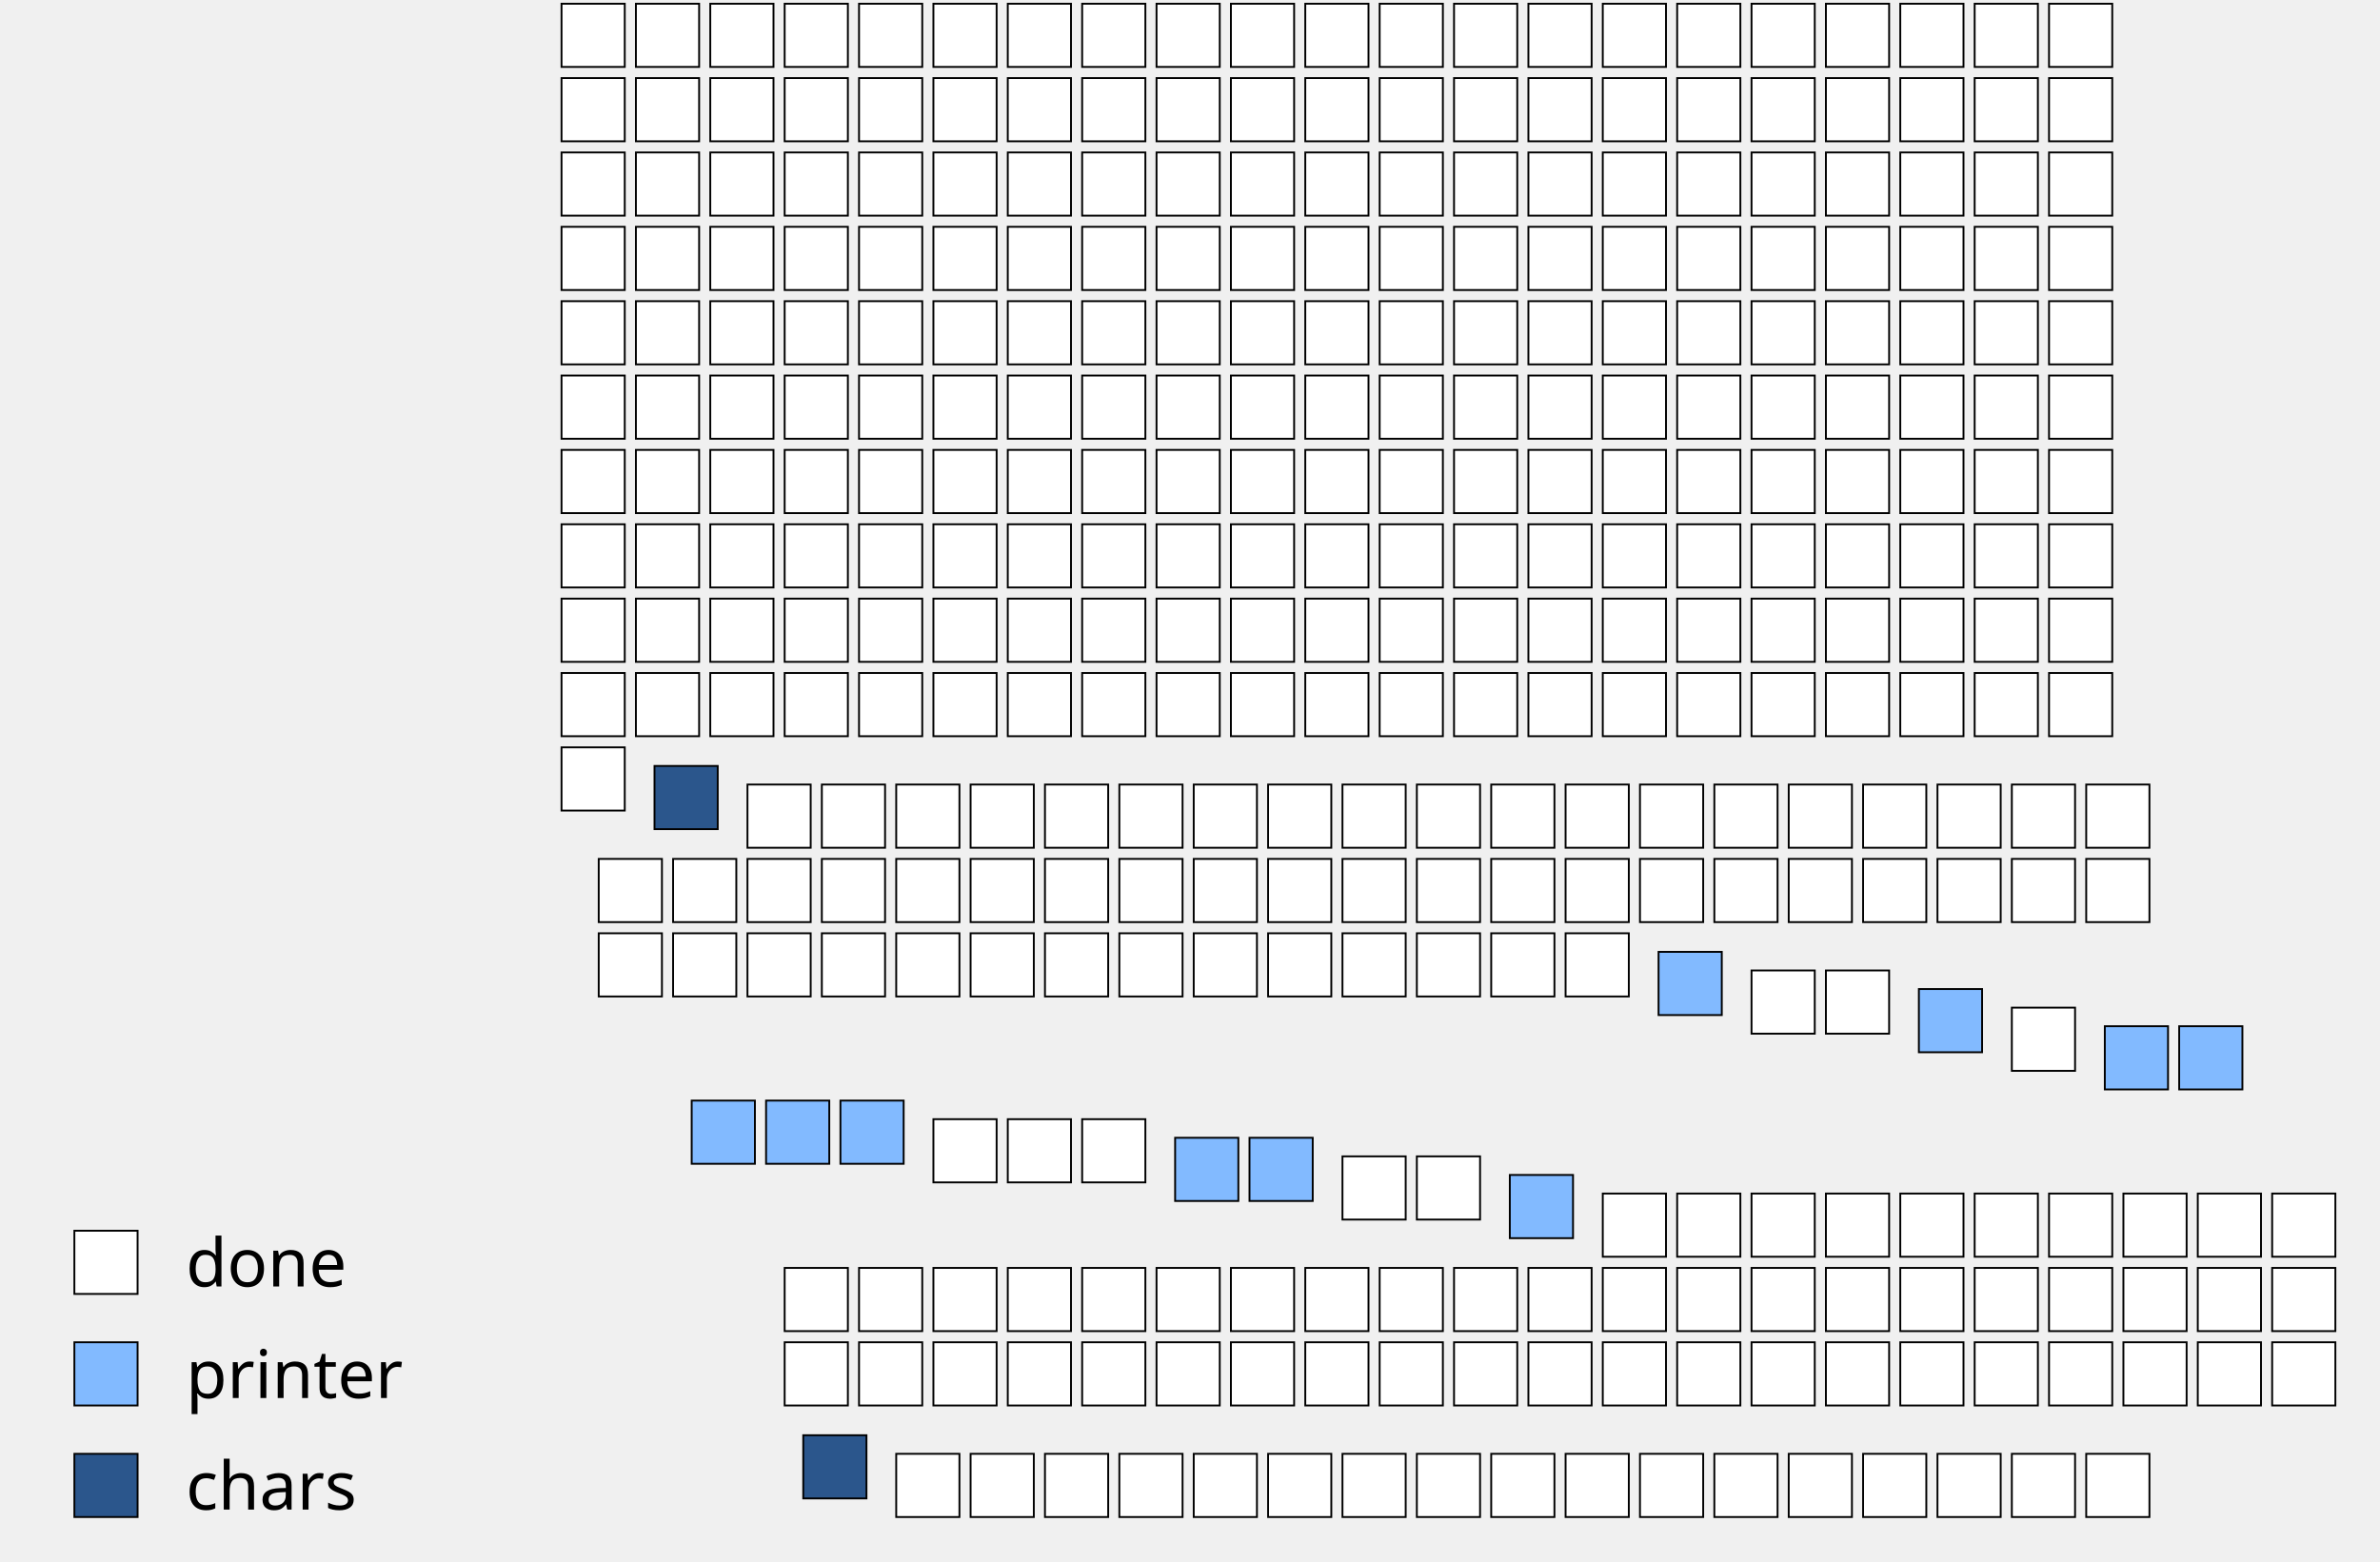
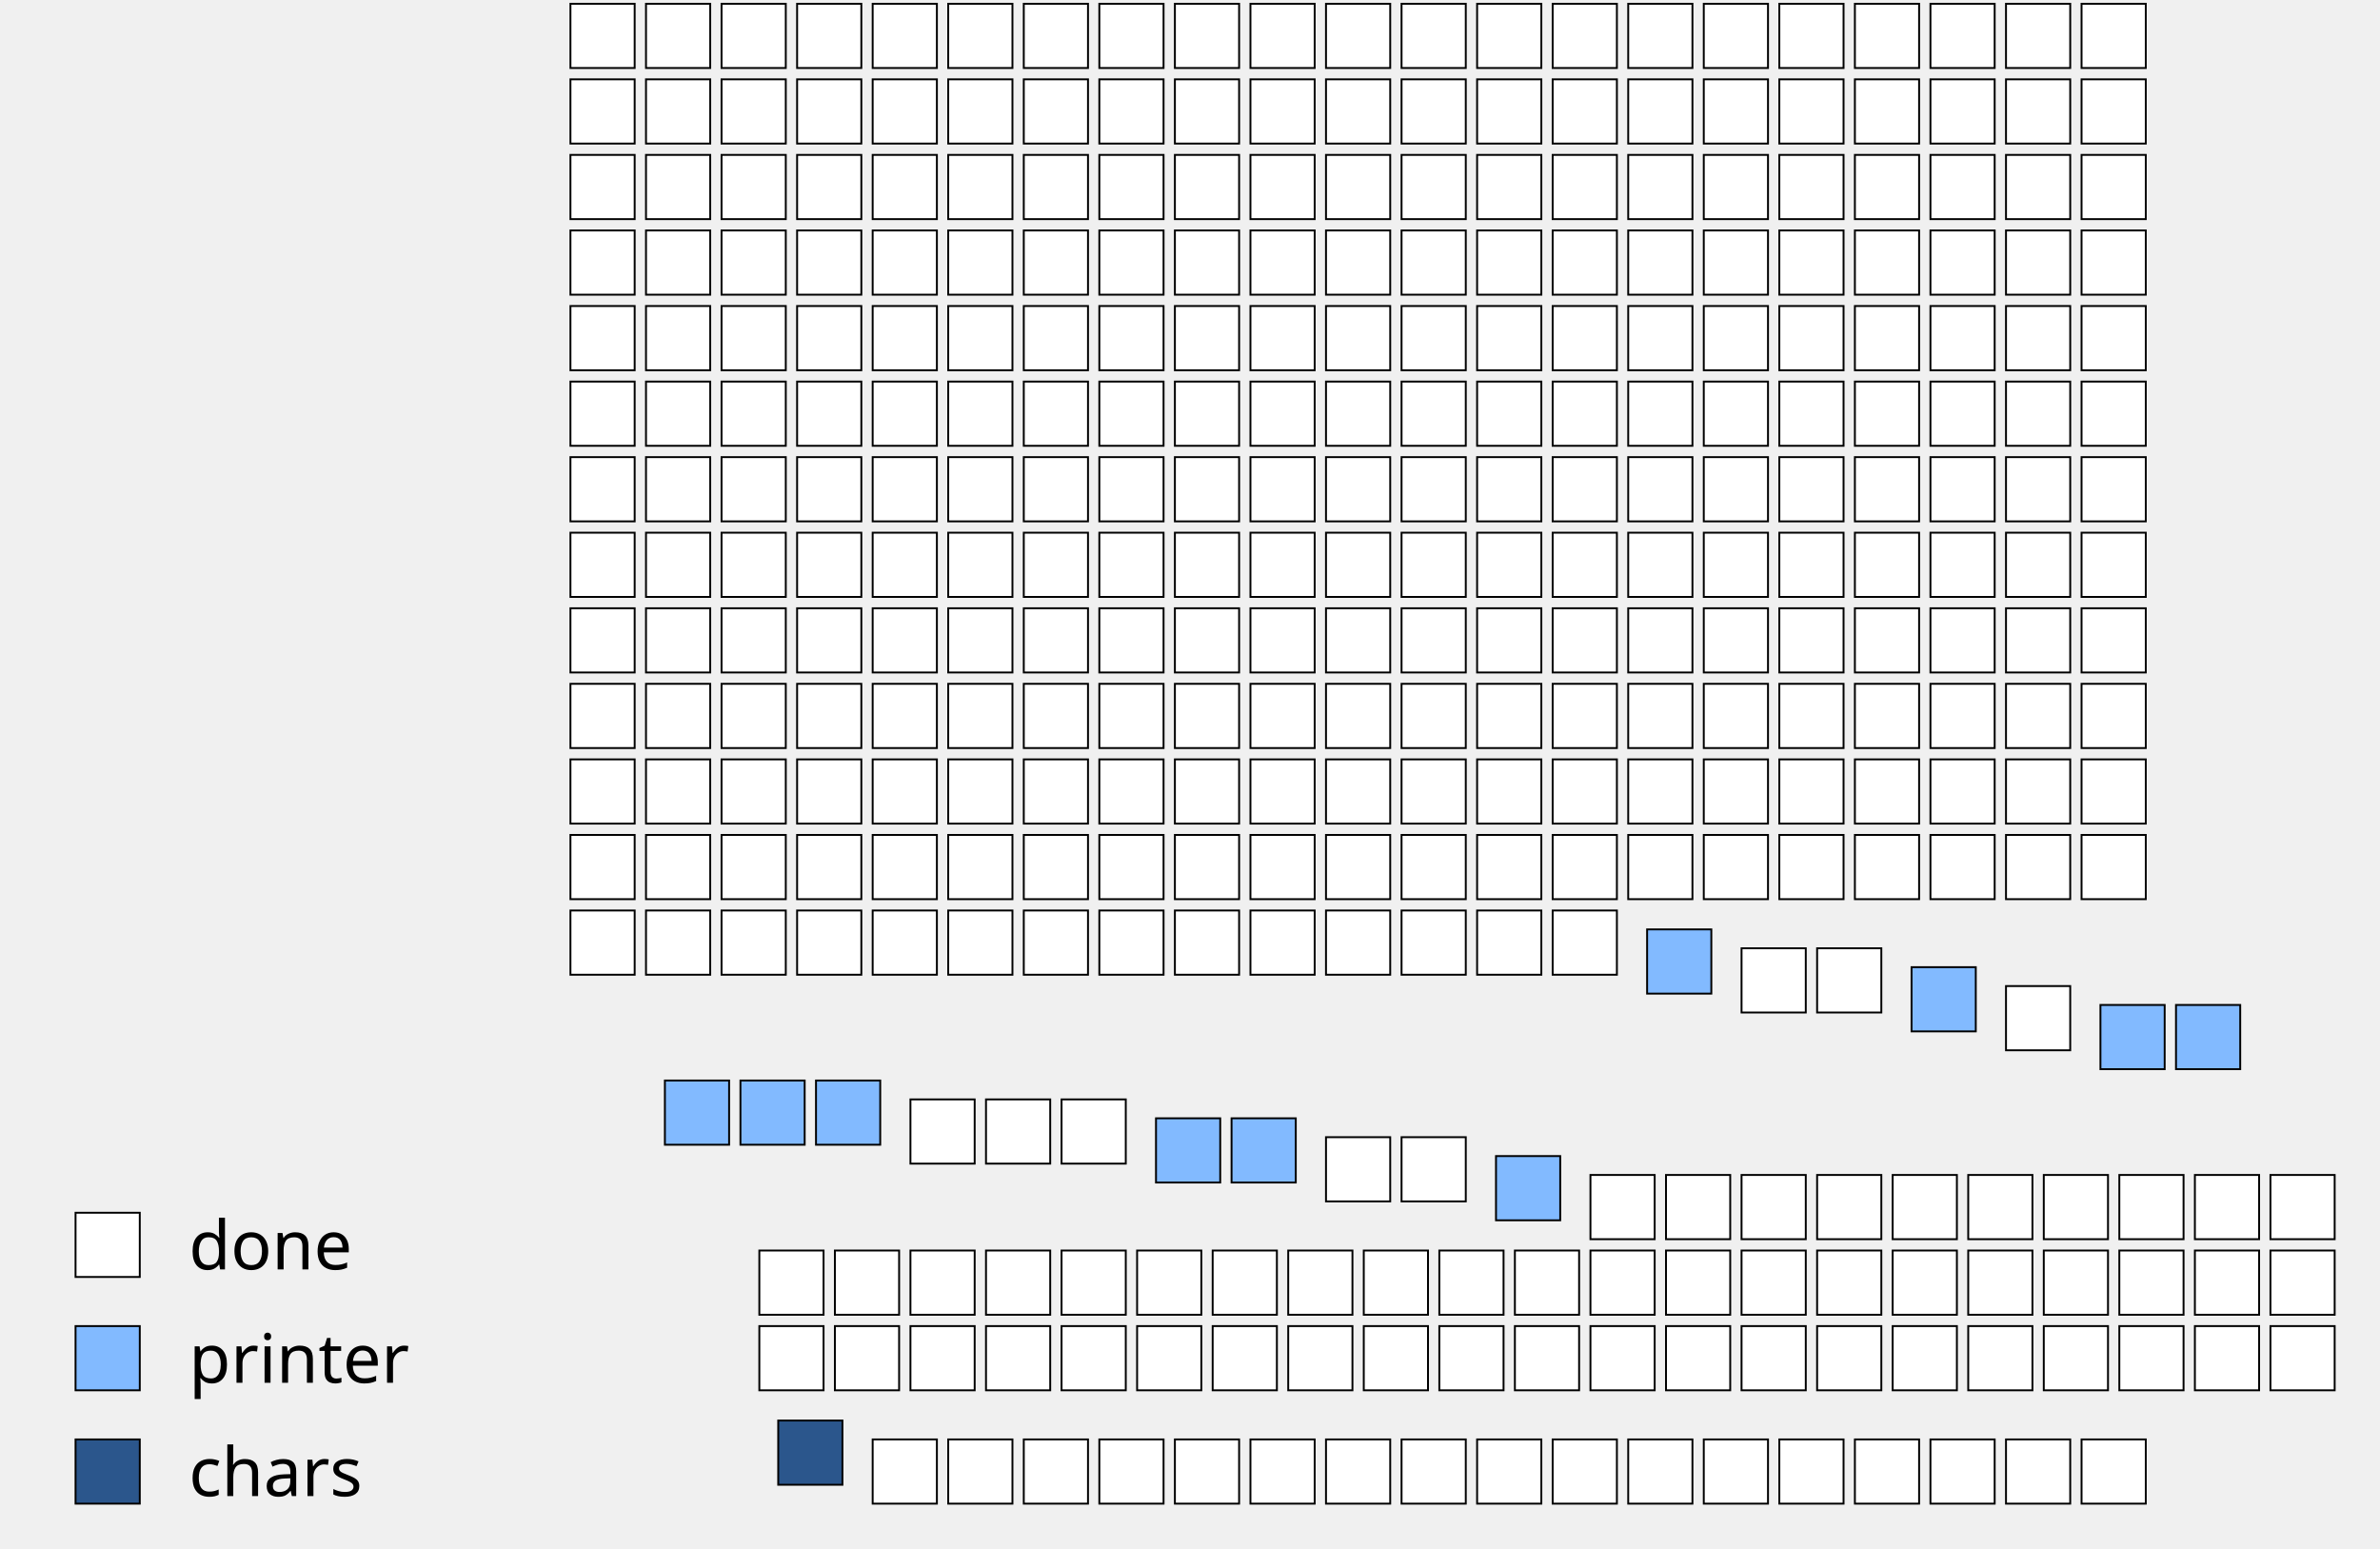
- <svg xmlns="http://www.w3.org/2000/svg" width="640" height="420" viewbox="0 0 640 420">
+ <svg xmlns="http://www.w3.org/2000/svg" width="630" height="410" viewbox="0 0 630 410">
  <style>
        text {
          font-size: 18px;
          font-family: Calibri, sans serif;
        }

        .box {
          fill: none;
          stroke: black;
          stroke-width: 0.5;
        }

        .done               { fill: white; }
        .feature-printer    { fill: #82baff; }
        .feature-chars      { fill: #2b568c; }
      </style>
  <rect x="151" y="1" width="17" height="17" class="done box" title="&lt;anon&gt;" />
  <rect x="171" y="1" width="17" height="17" class="done box" title="&lt;anon&gt;" />
  <rect x="191" y="1" width="17" height="17" class="done box" title="&lt;anon&gt;" />
  <rect x="211" y="1" width="17" height="17" class="done box" title="&lt;anon&gt;" />
  <rect x="231" y="1" width="17" height="17" class="done box" title="&lt;anon&gt;" />
  <rect x="251" y="1" width="17" height="17" class="done box" title="&lt;anon&gt;" />
  <rect x="271" y="1" width="17" height="17" class="done box" title="&lt;anon&gt;" />
  <rect x="291" y="1" width="17" height="17" class="done box" title="&lt;anon&gt;" />
  <rect x="311" y="1" width="17" height="17" class="done box" title="&lt;anon&gt;" />
  <rect x="331" y="1" width="17" height="17" class="done box" title="&lt;anon&gt;" />
  <rect x="351" y="1" width="17" height="17" class="done box" title="&lt;anon&gt;" />
  <rect x="371" y="1" width="17" height="17" class="done box" title="&lt;anon&gt;" />
  <rect x="391" y="1" width="17" height="17" class="done box" title="&lt;anon&gt;" />
  <rect x="411" y="1" width="17" height="17" class="done box" title="&lt;anon&gt;" />
  <rect x="431" y="1" width="17" height="17" class="done box" title="&lt;anon&gt;" />
  <rect x="451" y="1" width="17" height="17" class="done box" title="&lt;anon&gt;" />
  <rect x="471" y="1" width="17" height="17" class="done box" title="&lt;anon&gt;" />
  <rect x="491" y="1" width="17" height="17" class="done box" title="&lt;anon&gt;" />
  <rect x="511" y="1" width="17" height="17" class="done box" title="&lt;anon&gt;" />
  <rect x="531" y="1" width="17" height="17" class="done box" title="&lt;anon&gt;" />
  <rect x="551" y="1" width="17" height="17" class="done box" title="&lt;anon&gt;" />
  <rect x="151" y="21" width="17" height="17" class="done box" title="&lt;anon&gt;" />
  <rect x="171" y="21" width="17" height="17" class="done box" title="&lt;anon&gt;" />
  <rect x="191" y="21" width="17" height="17" class="done box" title="&lt;anon&gt;" />
  <rect x="211" y="21" width="17" height="17" class="done box" title="&lt;anon&gt;" />
  <rect x="231" y="21" width="17" height="17" class="done box" title="&lt;anon&gt;" />
  <rect x="251" y="21" width="17" height="17" class="done box" title="&lt;anon&gt;" />
  <rect x="271" y="21" width="17" height="17" class="done box" title="&lt;anon&gt;" />
  <rect x="291" y="21" width="17" height="17" class="done box" title="&lt;anon&gt;" />
  <rect x="311" y="21" width="17" height="17" class="done box" title="&lt;anon&gt;" />
  <rect x="331" y="21" width="17" height="17" class="done box" title="&lt;anon&gt;" />
  <rect x="351" y="21" width="17" height="17" class="done box" title="&lt;anon&gt;" />
  <rect x="371" y="21" width="17" height="17" class="done box" title="&lt;anon&gt;" />
  <rect x="391" y="21" width="17" height="17" class="done box" title="&lt;anon&gt;" />
  <rect x="411" y="21" width="17" height="17" class="done box" title="&lt;anon&gt;" />
  <rect x="431" y="21" width="17" height="17" class="done box" title="&lt;anon&gt;" />
  <rect x="451" y="21" width="17" height="17" class="done box" title="&lt;anon&gt;" />
  <rect x="471" y="21" width="17" height="17" class="done box" title="&lt;anon&gt;" />
  <rect x="491" y="21" width="17" height="17" class="done box" title="&lt;anon&gt;" />
  <rect x="511" y="21" width="17" height="17" class="done box" title="&lt;anon&gt;" />
  <rect x="531" y="21" width="17" height="17" class="done box" title="&lt;anon&gt;" />
  <rect x="551" y="21" width="17" height="17" class="done box" title="&lt;anon&gt;" />
  <rect x="151" y="41" width="17" height="17" class="done box" title="&lt;anon&gt;" />
  <rect x="171" y="41" width="17" height="17" class="done box" title="&lt;anon&gt;" />
  <rect x="191" y="41" width="17" height="17" class="done box" title="&lt;anon&gt;" />
  <rect x="211" y="41" width="17" height="17" class="done box" title="&lt;anon&gt;" />
  <rect x="231" y="41" width="17" height="17" class="done box" title="&lt;anon&gt;" />
  <rect x="251" y="41" width="17" height="17" class="done box" title="&lt;anon&gt;" />
  <rect x="271" y="41" width="17" height="17" class="done box" title="&lt;anon&gt;" />
  <rect x="291" y="41" width="17" height="17" class="done box" title="&lt;anon&gt;" />
  <rect x="311" y="41" width="17" height="17" class="done box" title="&lt;anon&gt;" />
  <rect x="331" y="41" width="17" height="17" class="done box" title="&lt;anon&gt;" />
  <rect x="351" y="41" width="17" height="17" class="done box" title="&lt;anon&gt;" />
  <rect x="371" y="41" width="17" height="17" class="done box" title="&lt;anon&gt;" />
  <rect x="391" y="41" width="17" height="17" class="done box" title="&lt;anon&gt;" />
  <rect x="411" y="41" width="17" height="17" class="done box" title="&lt;anon&gt;" />
  <rect x="431" y="41" width="17" height="17" class="done box" title="&lt;anon&gt;" />
  <rect x="451" y="41" width="17" height="17" class="done box" title="&lt;anon&gt;" />
  <rect x="471" y="41" width="17" height="17" class="done box" title="&lt;anon&gt;" />
  <rect x="491" y="41" width="17" height="17" class="done box" title="&lt;anon&gt;" />
  <rect x="511" y="41" width="17" height="17" class="done box" title="&lt;anon&gt;" />
  <rect x="531" y="41" width="17" height="17" class="done box" title="&lt;anon&gt;" />
  <rect x="551" y="41" width="17" height="17" class="done box" title="&lt;anon&gt;" />
  <rect x="151" y="61" width="17" height="17" class="done box" title="&lt;anon&gt;" />
  <rect x="171" y="61" width="17" height="17" class="done box" title="&lt;anon&gt;" />
  <rect x="191" y="61" width="17" height="17" class="done box" title="&lt;anon&gt;" />
  <rect x="211" y="61" width="17" height="17" class="done box" title="&lt;anon&gt;" />
  <rect x="231" y="61" width="17" height="17" class="done box" title="&lt;anon&gt;" />
  <rect x="251" y="61" width="17" height="17" class="done box" title="&lt;anon&gt;" />
  <rect x="271" y="61" width="17" height="17" class="done box" title="&lt;anon&gt;" />
  <rect x="291" y="61" width="17" height="17" class="done box" title="&lt;anon&gt;" />
  <rect x="311" y="61" width="17" height="17" class="done box" title="&lt;anon&gt;" />
  <rect x="331" y="61" width="17" height="17" class="done box" title="&lt;anon&gt;" />
  <rect x="351" y="61" width="17" height="17" class="done box" title="&lt;anon&gt;" />
  <rect x="371" y="61" width="17" height="17" class="done box" title="&lt;anon&gt;" />
  <rect x="391" y="61" width="17" height="17" class="done box" title="&lt;anon&gt;" />
  <rect x="411" y="61" width="17" height="17" class="done box" title="&lt;anon&gt;" />
  <rect x="431" y="61" width="17" height="17" class="done box" title="&lt;anon&gt;" />
  <rect x="451" y="61" width="17" height="17" class="done box" title="&lt;anon&gt;" />
  <rect x="471" y="61" width="17" height="17" class="done box" title="&lt;anon&gt;" />
  <rect x="491" y="61" width="17" height="17" class="done box" title="&lt;anon&gt;" />
  <rect x="511" y="61" width="17" height="17" class="done box" title="&lt;anon&gt;" />
  <rect x="531" y="61" width="17" height="17" class="done box" title="&lt;anon&gt;" />
  <rect x="551" y="61" width="17" height="17" class="done box" title="&lt;anon&gt;" />
  <rect x="151" y="81" width="17" height="17" class="done box" title="&lt;anon&gt;" />
  <rect x="171" y="81" width="17" height="17" class="done box" title="&lt;anon&gt;" />
  <rect x="191" y="81" width="17" height="17" class="done box" title="&lt;anon&gt;" />
  <rect x="211" y="81" width="17" height="17" class="done box" title="&lt;anon&gt;" />
  <rect x="231" y="81" width="17" height="17" class="done box" title="&lt;anon&gt;" />
  <rect x="251" y="81" width="17" height="17" class="done box" title="&lt;anon&gt;" />
  <rect x="271" y="81" width="17" height="17" class="done box" title="&lt;anon&gt;" />
  <rect x="291" y="81" width="17" height="17" class="done box" title="&lt;anon&gt;" />
  <rect x="311" y="81" width="17" height="17" class="done box" title="&lt;anon&gt;" />
  <rect x="331" y="81" width="17" height="17" class="done box" title="&lt;anon&gt;" />
  <rect x="351" y="81" width="17" height="17" class="done box" title="&lt;anon&gt;" />
  <rect x="371" y="81" width="17" height="17" class="done box" title="&lt;anon&gt;" />
  <rect x="391" y="81" width="17" height="17" class="done box" title="&lt;anon&gt;" />
  <rect x="411" y="81" width="17" height="17" class="done box" title="&lt;anon&gt;" />
  <rect x="431" y="81" width="17" height="17" class="done box" title="&lt;anon&gt;" />
  <rect x="451" y="81" width="17" height="17" class="done box" title="&lt;anon&gt;" />
  <rect x="471" y="81" width="17" height="17" class="done box" title="&lt;anon&gt;" />
  <rect x="491" y="81" width="17" height="17" class="done box" title="&lt;anon&gt;" />
  <rect x="511" y="81" width="17" height="17" class="done box" title="&lt;anon&gt;" />
  <rect x="531" y="81" width="17" height="17" class="done box" title="&lt;anon&gt;" />
  <rect x="551" y="81" width="17" height="17" class="done box" title="&lt;anon&gt;" />
  <rect x="151" y="101" width="17" height="17" class="done box" title="&lt;anon&gt;" />
  <rect x="171" y="101" width="17" height="17" class="done box" title="&lt;anon&gt;" />
  <rect x="191" y="101" width="17" height="17" class="done box" title="&lt;anon&gt;" />
  <rect x="211" y="101" width="17" height="17" class="done box" title="&lt;anon&gt;" />
  <rect x="231" y="101" width="17" height="17" class="done box" title="&lt;anon&gt;" />
  <rect x="251" y="101" width="17" height="17" class="done box" title="&lt;anon&gt;" />
  <rect x="271" y="101" width="17" height="17" class="done box" title="&lt;anon&gt;" />
  <rect x="291" y="101" width="17" height="17" class="done box" title="&lt;anon&gt;" />
  <rect x="311" y="101" width="17" height="17" class="done box" title="&lt;anon&gt;" />
  <rect x="331" y="101" width="17" height="17" class="done box" title="&lt;anon&gt;" />
  <rect x="351" y="101" width="17" height="17" class="done box" title="&lt;anon&gt;" />
  <rect x="371" y="101" width="17" height="17" class="done box" title="&lt;anon&gt;" />
  <rect x="391" y="101" width="17" height="17" class="done box" title="&lt;anon&gt;" />
  <rect x="411" y="101" width="17" height="17" class="done box" title="&lt;anon&gt;" />
  <rect x="431" y="101" width="17" height="17" class="done box" title="&lt;anon&gt;" />
  <rect x="451" y="101" width="17" height="17" class="done box" title="&lt;anon&gt;" />
  <rect x="471" y="101" width="17" height="17" class="done box" title="&lt;anon&gt;" />
  <rect x="491" y="101" width="17" height="17" class="done box" title="&lt;anon&gt;" />
  <rect x="511" y="101" width="17" height="17" class="done box" title="&lt;anon&gt;" />
  <rect x="531" y="101" width="17" height="17" class="done box" title="&lt;anon&gt;" />
  <rect x="551" y="101" width="17" height="17" class="done box" title="&lt;anon&gt;" />
  <rect x="151" y="121" width="17" height="17" class="done box" title="&lt;anon&gt;" />
  <rect x="171" y="121" width="17" height="17" class="done box" title="&lt;anon&gt;" />
  <rect x="191" y="121" width="17" height="17" class="done box" title="&lt;anon&gt;" />
  <rect x="211" y="121" width="17" height="17" class="done box" title="&lt;anon&gt;" />
  <rect x="231" y="121" width="17" height="17" class="done box" title="&lt;anon&gt;" />
  <rect x="251" y="121" width="17" height="17" class="done box" title="&lt;anon&gt;" />
  <rect x="271" y="121" width="17" height="17" class="done box" title="&lt;anon&gt;" />
  <rect x="291" y="121" width="17" height="17" class="done box" title="&lt;anon&gt;" />
  <rect x="311" y="121" width="17" height="17" class="done box" title="&lt;anon&gt;" />
  <rect x="331" y="121" width="17" height="17" class="done box" title="&lt;anon&gt;" />
  <rect x="351" y="121" width="17" height="17" class="done box" title="&lt;anon&gt;" />
  <rect x="371" y="121" width="17" height="17" class="done box" title="&lt;anon&gt;" />
  <rect x="391" y="121" width="17" height="17" class="done box" title="&lt;anon&gt;" />
  <rect x="411" y="121" width="17" height="17" class="done box" title="&lt;anon&gt;" />
  <rect x="431" y="121" width="17" height="17" class="done box" title="&lt;anon&gt;" />
  <rect x="451" y="121" width="17" height="17" class="done box" title="&lt;anon&gt;" />
  <rect x="471" y="121" width="17" height="17" class="done box" title="&lt;anon&gt;" />
  <rect x="491" y="121" width="17" height="17" class="done box" title="&lt;anon&gt;" />
  <rect x="511" y="121" width="17" height="17" class="done box" title="&lt;anon&gt;" />
  <rect x="531" y="121" width="17" height="17" class="done box" title="&lt;anon&gt;" />
  <rect x="551" y="121" width="17" height="17" class="done box" title="&lt;anon&gt;" />
  <rect x="151" y="141" width="17" height="17" class="done box" title="&lt;anon&gt;" />
  <rect x="171" y="141" width="17" height="17" class="done box" title="&lt;anon&gt;" />
  <rect x="191" y="141" width="17" height="17" class="done box" title="&lt;anon&gt;" />
  <rect x="211" y="141" width="17" height="17" class="done box" title="&lt;anon&gt;" />
  <rect x="231" y="141" width="17" height="17" class="done box" title="&lt;anon&gt;" />
  <rect x="251" y="141" width="17" height="17" class="done box" title="&lt;anon&gt;" />
  <rect x="271" y="141" width="17" height="17" class="done box" title="&lt;anon&gt;" />
  <rect x="291" y="141" width="17" height="17" class="done box" title="&lt;anon&gt;" />
  <rect x="311" y="141" width="17" height="17" class="done box" title="&lt;anon&gt;" />
  <rect x="331" y="141" width="17" height="17" class="done box" title="&lt;anon&gt;" />
  <rect x="351" y="141" width="17" height="17" class="done box" title="&lt;anon&gt;" />
  <rect x="371" y="141" width="17" height="17" class="done box" title="&lt;anon&gt;" />
  <rect x="391" y="141" width="17" height="17" class="done box" title="&lt;anon&gt;" />
  <rect x="411" y="141" width="17" height="17" class="done box" title="&lt;anon&gt;" />
  <rect x="431" y="141" width="17" height="17" class="done box" title="&lt;anon&gt;" />
  <rect x="451" y="141" width="17" height="17" class="done box" title="&lt;anon&gt;" />
  <rect x="471" y="141" width="17" height="17" class="done box" title="&lt;anon&gt;" />
  <rect x="491" y="141" width="17" height="17" class="done box" title="&lt;anon&gt;" />
  <rect x="511" y="141" width="17" height="17" class="done box" title="&lt;anon&gt;" />
  <rect x="531" y="141" width="17" height="17" class="done box" title="&lt;anon&gt;" />
  <rect x="551" y="141" width="17" height="17" class="done box" title="&lt;anon&gt;" />
  <rect x="151" y="161" width="17" height="17" class="done box" title="&lt;anon&gt;" />
  <rect x="171" y="161" width="17" height="17" class="done box" title="&lt;anon&gt;" />
  <rect x="191" y="161" width="17" height="17" class="done box" title="&lt;anon&gt;" />
  <rect x="211" y="161" width="17" height="17" class="done box" title="&lt;anon&gt;" />
  <rect x="231" y="161" width="17" height="17" class="done box" title="&lt;anon&gt;" />
  <rect x="251" y="161" width="17" height="17" class="done box" title="&lt;anon&gt;" />
  <rect x="271" y="161" width="17" height="17" class="done box" title="&lt;anon&gt;" />
  <rect x="291" y="161" width="17" height="17" class="done box" title="&lt;anon&gt;" />
  <rect x="311" y="161" width="17" height="17" class="done box" title="&lt;anon&gt;" />
  <rect x="331" y="161" width="17" height="17" class="done box" title="&lt;anon&gt;" />
  <rect x="351" y="161" width="17" height="17" class="done box" title="&lt;anon&gt;" />
  <rect x="371" y="161" width="17" height="17" class="done box" title="&lt;anon&gt;" />
  <rect x="391" y="161" width="17" height="17" class="done box" title="&lt;anon&gt;" />
  <rect x="411" y="161" width="17" height="17" class="done box" title="&lt;anon&gt;" />
  <rect x="431" y="161" width="17" height="17" class="done box" title="&lt;anon&gt;" />
  <rect x="451" y="161" width="17" height="17" class="done box" title="&lt;anon&gt;" />
  <rect x="471" y="161" width="17" height="17" class="done box" title="&lt;anon&gt;" />
  <rect x="491" y="161" width="17" height="17" class="done box" title="&lt;anon&gt;" />
  <rect x="511" y="161" width="17" height="17" class="done box" title="&lt;anon&gt;" />
  <rect x="531" y="161" width="17" height="17" class="done box" title="&lt;anon&gt;" />
  <rect x="551" y="161" width="17" height="17" class="done box" title="&lt;anon&gt;" />
  <rect x="151" y="181" width="17" height="17" class="done box" title="&lt;anon&gt;" />
  <rect x="171" y="181" width="17" height="17" class="done box" title="&lt;anon&gt;" />
  <rect x="191" y="181" width="17" height="17" class="done box" title="&lt;anon&gt;" />
  <rect x="211" y="181" width="17" height="17" class="done box" title="&lt;anon&gt;" />
  <rect x="231" y="181" width="17" height="17" class="done box" title="&lt;anon&gt;" />
  <rect x="251" y="181" width="17" height="17" class="done box" title="&lt;anon&gt;" />
  <rect x="271" y="181" width="17" height="17" class="done box" title="&lt;anon&gt;" />
  <rect x="291" y="181" width="17" height="17" class="done box" title="&lt;anon&gt;" />
  <rect x="311" y="181" width="17" height="17" class="done box" title="&lt;anon&gt;" />
  <rect x="331" y="181" width="17" height="17" class="done box" title="&lt;anon&gt;" />
  <rect x="351" y="181" width="17" height="17" class="done box" title="&lt;anon&gt;" />
  <rect x="371" y="181" width="17" height="17" class="done box" title="&lt;anon&gt;" />
  <rect x="391" y="181" width="17" height="17" class="done box" title="&lt;anon&gt;" />
  <rect x="411" y="181" width="17" height="17" class="done box" title="&lt;anon&gt;" />
  <rect x="431" y="181" width="17" height="17" class="done box" title="&lt;anon&gt;" />
  <rect x="451" y="181" width="17" height="17" class="done box" title="&lt;anon&gt;" />
  <rect x="471" y="181" width="17" height="17" class="done box" title="&lt;anon&gt;" />
  <rect x="491" y="181" width="17" height="17" class="done box" title="&lt;anon&gt;" />
  <rect x="511" y="181" width="17" height="17" class="done box" title="&lt;anon&gt;" />
  <rect x="531" y="181" width="17" height="17" class="done box" title="&lt;anon&gt;" />
  <rect x="551" y="181" width="17" height="17" class="done box" title="&lt;anon&gt;" />
  <rect x="151" y="201" width="17" height="17" class="done box" title="&lt;anon&gt;" />
-   <rect x="176" y="206" width="17" height="17" class="feature-chars box" title="bitc" />
-   <rect x="201" y="211" width="17" height="17" class="done box" title="&lt;anon&gt;" />
-   <rect x="221" y="211" width="17" height="17" class="done box" title="&lt;anon&gt;" />
-   <rect x="241" y="211" width="17" height="17" class="done box" title="&lt;anon&gt;" />
-   <rect x="261" y="211" width="17" height="17" class="done box" title="&lt;anon&gt;" />
-   <rect x="281" y="211" width="17" height="17" class="done box" title="&lt;anon&gt;" />
-   <rect x="301" y="211" width="17" height="17" class="done box" title="&lt;anon&gt;" />
-   <rect x="321" y="211" width="17" height="17" class="done box" title="&lt;anon&gt;" />
-   <rect x="341" y="211" width="17" height="17" class="done box" title="&lt;anon&gt;" />
-   <rect x="361" y="211" width="17" height="17" class="done box" title="&lt;anon&gt;" />
-   <rect x="381" y="211" width="17" height="17" class="done box" title="&lt;anon&gt;" />
-   <rect x="401" y="211" width="17" height="17" class="done box" title="&lt;anon&gt;" />
-   <rect x="421" y="211" width="17" height="17" class="done box" title="&lt;anon&gt;" />
-   <rect x="441" y="211" width="17" height="17" class="done box" title="&lt;anon&gt;" />
-   <rect x="461" y="211" width="17" height="17" class="done box" title="&lt;anon&gt;" />
-   <rect x="481" y="211" width="17" height="17" class="done box" title="&lt;anon&gt;" />
-   <rect x="501" y="211" width="17" height="17" class="done box" title="&lt;anon&gt;" />
-   <rect x="521" y="211" width="17" height="17" class="done box" title="&lt;anon&gt;" />
-   <rect x="541" y="211" width="17" height="17" class="done box" title="&lt;anon&gt;" />
-   <rect x="561" y="211" width="17" height="17" class="done box" title="&lt;anon&gt;" />
-   <rect x="161" y="231" width="17" height="17" class="done box" title="&lt;anon&gt;" />
-   <rect x="181" y="231" width="17" height="17" class="done box" title="&lt;anon&gt;" />
-   <rect x="201" y="231" width="17" height="17" class="done box" title="&lt;anon&gt;" />
-   <rect x="221" y="231" width="17" height="17" class="done box" title="&lt;anon&gt;" />
-   <rect x="241" y="231" width="17" height="17" class="done box" title="&lt;anon&gt;" />
-   <rect x="261" y="231" width="17" height="17" class="done box" title="&lt;anon&gt;" />
-   <rect x="281" y="231" width="17" height="17" class="done box" title="&lt;anon&gt;" />
-   <rect x="301" y="231" width="17" height="17" class="done box" title="&lt;anon&gt;" />
-   <rect x="321" y="231" width="17" height="17" class="done box" title="&lt;anon&gt;" />
-   <rect x="341" y="231" width="17" height="17" class="done box" title="&lt;anon&gt;" />
-   <rect x="361" y="231" width="17" height="17" class="done box" title="&lt;anon&gt;" />
-   <rect x="381" y="231" width="17" height="17" class="done box" title="&lt;anon&gt;" />
-   <rect x="401" y="231" width="17" height="17" class="done box" title="&lt;anon&gt;" />
-   <rect x="421" y="231" width="17" height="17" class="done box" title="&lt;anon&gt;" />
-   <rect x="441" y="231" width="17" height="17" class="done box" title="&lt;anon&gt;" />
-   <rect x="461" y="231" width="17" height="17" class="done box" title="&lt;anon&gt;" />
-   <rect x="481" y="231" width="17" height="17" class="done box" title="&lt;anon&gt;" />
-   <rect x="501" y="231" width="17" height="17" class="done box" title="&lt;anon&gt;" />
-   <rect x="521" y="231" width="17" height="17" class="done box" title="&lt;anon&gt;" />
-   <rect x="541" y="231" width="17" height="17" class="done box" title="&lt;anon&gt;" />
-   <rect x="561" y="231" width="17" height="17" class="done box" title="&lt;anon&gt;" />
-   <rect x="161" y="251" width="17" height="17" class="done box" title="&lt;anon&gt;" />
-   <rect x="181" y="251" width="17" height="17" class="done box" title="&lt;anon&gt;" />
-   <rect x="201" y="251" width="17" height="17" class="done box" title="&lt;anon&gt;" />
-   <rect x="221" y="251" width="17" height="17" class="done box" title="&lt;anon&gt;" />
-   <rect x="241" y="251" width="17" height="17" class="done box" title="&lt;anon&gt;" />
-   <rect x="261" y="251" width="17" height="17" class="done box" title="&lt;anon&gt;" />
-   <rect x="281" y="251" width="17" height="17" class="done box" title="&lt;anon&gt;" />
-   <rect x="301" y="251" width="17" height="17" class="done box" title="&lt;anon&gt;" />
-   <rect x="321" y="251" width="17" height="17" class="done box" title="&lt;anon&gt;" />
-   <rect x="341" y="251" width="17" height="17" class="done box" title="&lt;anon&gt;" />
-   <rect x="361" y="251" width="17" height="17" class="done box" title="&lt;anon&gt;" />
-   <rect x="381" y="251" width="17" height="17" class="done box" title="&lt;anon&gt;" />
-   <rect x="401" y="251" width="17" height="17" class="done box" title="&lt;anon&gt;" />
-   <rect x="421" y="251" width="17" height="17" class="done box" title="&lt;anon&gt;" />
-   <rect x="446" y="256" width="17" height="17" class="feature-printer box" title="print" />
-   <rect x="471" y="261" width="17" height="17" class="done box" title="&lt;anon&gt;" />
-   <rect x="491" y="261" width="17" height="17" class="done box" title="&lt;anon&gt;" />
-   <rect x="516" y="266" width="17" height="17" class="feature-printer box" title="prc" />
-   <rect x="541" y="271" width="17" height="17" class="done box" title="&lt;anon&gt;" />
-   <rect x="566" y="276" width="17" height="17" class="feature-printer box" title="prstring" />
-   <rect x="586" y="276" width="17" height="17" class="feature-printer box" title="presc" />
-   <rect x="186" y="296" width="17" height="17" class="feature-printer box" title="prsimple" />
-   <rect x="206" y="296" width="17" height="17" class="feature-printer box" title="prsymbol" />
-   <rect x="226" y="296" width="17" height="17" class="feature-printer box" title="prnum" />
-   <rect x="251" y="301" width="17" height="17" class="done box" title="&lt;anon&gt;" />
-   <rect x="271" y="301" width="17" height="17" class="done box" title="&lt;anon&gt;" />
-   <rect x="291" y="301" width="17" height="17" class="done box" title="&lt;anon&gt;" />
-   <rect x="316" y="306" width="17" height="17" class="feature-printer box" title="prpair" />
-   <rect x="336" y="306" width="17" height="17" class="feature-printer box" title="prelts" />
-   <rect x="361" y="311" width="17" height="17" class="done box" title="&lt;anon&gt;" />
-   <rect x="381" y="311" width="17" height="17" class="done box" title="&lt;anon&gt;" />
-   <rect x="406" y="316" width="17" height="17" class="feature-printer box" title="prnice" />
-   <rect x="431" y="321" width="17" height="17" class="done box" title="&lt;anon&gt;" />
-   <rect x="451" y="321" width="17" height="17" class="done box" title="&lt;anon&gt;" />
-   <rect x="471" y="321" width="17" height="17" class="done box" title="&lt;anon&gt;" />
-   <rect x="491" y="321" width="17" height="17" class="done box" title="&lt;anon&gt;" />
-   <rect x="511" y="321" width="17" height="17" class="done box" title="&lt;anon&gt;" />
-   <rect x="531" y="321" width="17" height="17" class="done box" title="&lt;anon&gt;" />
-   <rect x="551" y="321" width="17" height="17" class="done box" title="&lt;anon&gt;" />
-   <rect x="571" y="321" width="17" height="17" class="done box" title="&lt;anon&gt;" />
-   <rect x="591" y="321" width="17" height="17" class="done box" title="&lt;anon&gt;" />
-   <rect x="611" y="321" width="17" height="17" class="done box" title="&lt;anon&gt;" />
-   <rect x="211" y="341" width="17" height="17" class="done box" title="&lt;anon&gt;" />
-   <rect x="231" y="341" width="17" height="17" class="done box" title="&lt;anon&gt;" />
-   <rect x="251" y="341" width="17" height="17" class="done box" title="&lt;anon&gt;" />
-   <rect x="271" y="341" width="17" height="17" class="done box" title="&lt;anon&gt;" />
-   <rect x="291" y="341" width="17" height="17" class="done box" title="&lt;anon&gt;" />
-   <rect x="311" y="341" width="17" height="17" class="done box" title="&lt;anon&gt;" />
-   <rect x="331" y="341" width="17" height="17" class="done box" title="&lt;anon&gt;" />
-   <rect x="351" y="341" width="17" height="17" class="done box" title="&lt;anon&gt;" />
-   <rect x="371" y="341" width="17" height="17" class="done box" title="&lt;anon&gt;" />
-   <rect x="391" y="341" width="17" height="17" class="done box" title="&lt;anon&gt;" />
-   <rect x="411" y="341" width="17" height="17" class="done box" title="&lt;anon&gt;" />
-   <rect x="431" y="341" width="17" height="17" class="done box" title="&lt;anon&gt;" />
-   <rect x="451" y="341" width="17" height="17" class="done box" title="&lt;anon&gt;" />
-   <rect x="471" y="341" width="17" height="17" class="done box" title="&lt;anon&gt;" />
-   <rect x="491" y="341" width="17" height="17" class="done box" title="&lt;anon&gt;" />
-   <rect x="511" y="341" width="17" height="17" class="done box" title="&lt;anon&gt;" />
-   <rect x="531" y="341" width="17" height="17" class="done box" title="&lt;anon&gt;" />
-   <rect x="551" y="341" width="17" height="17" class="done box" title="&lt;anon&gt;" />
-   <rect x="571" y="341" width="17" height="17" class="done box" title="&lt;anon&gt;" />
-   <rect x="591" y="341" width="17" height="17" class="done box" title="&lt;anon&gt;" />
-   <rect x="611" y="341" width="17" height="17" class="done box" title="&lt;anon&gt;" />
-   <rect x="211" y="361" width="17" height="17" class="done box" title="&lt;anon&gt;" />
-   <rect x="231" y="361" width="17" height="17" class="done box" title="&lt;anon&gt;" />
-   <rect x="251" y="361" width="17" height="17" class="done box" title="&lt;anon&gt;" />
-   <rect x="271" y="361" width="17" height="17" class="done box" title="&lt;anon&gt;" />
-   <rect x="291" y="361" width="17" height="17" class="done box" title="&lt;anon&gt;" />
-   <rect x="311" y="361" width="17" height="17" class="done box" title="&lt;anon&gt;" />
-   <rect x="331" y="361" width="17" height="17" class="done box" title="&lt;anon&gt;" />
-   <rect x="351" y="361" width="17" height="17" class="done box" title="&lt;anon&gt;" />
-   <rect x="371" y="361" width="17" height="17" class="done box" title="&lt;anon&gt;" />
-   <rect x="391" y="361" width="17" height="17" class="done box" title="&lt;anon&gt;" />
-   <rect x="411" y="361" width="17" height="17" class="done box" title="&lt;anon&gt;" />
-   <rect x="431" y="361" width="17" height="17" class="done box" title="&lt;anon&gt;" />
-   <rect x="451" y="361" width="17" height="17" class="done box" title="&lt;anon&gt;" />
-   <rect x="471" y="361" width="17" height="17" class="done box" title="&lt;anon&gt;" />
-   <rect x="491" y="361" width="17" height="17" class="done box" title="&lt;anon&gt;" />
-   <rect x="511" y="361" width="17" height="17" class="done box" title="&lt;anon&gt;" />
-   <rect x="531" y="361" width="17" height="17" class="done box" title="&lt;anon&gt;" />
-   <rect x="551" y="361" width="17" height="17" class="done box" title="&lt;anon&gt;" />
-   <rect x="571" y="361" width="17" height="17" class="done box" title="&lt;anon&gt;" />
-   <rect x="591" y="361" width="17" height="17" class="done box" title="&lt;anon&gt;" />
-   <rect x="611" y="361" width="17" height="17" class="done box" title="&lt;anon&gt;" />
-   <rect x="216" y="386" width="17" height="17" class="feature-chars box" title="load" />
-   <rect x="241" y="391" width="17" height="17" class="done box" title="&lt;anon&gt;" />
-   <rect x="261" y="391" width="17" height="17" class="done box" title="&lt;anon&gt;" />
-   <rect x="281" y="391" width="17" height="17" class="done box" title="&lt;anon&gt;" />
-   <rect x="301" y="391" width="17" height="17" class="done box" title="&lt;anon&gt;" />
-   <rect x="321" y="391" width="17" height="17" class="done box" title="&lt;anon&gt;" />
-   <rect x="341" y="391" width="17" height="17" class="done box" title="&lt;anon&gt;" />
-   <rect x="361" y="391" width="17" height="17" class="done box" title="&lt;anon&gt;" />
-   <rect x="381" y="391" width="17" height="17" class="done box" title="&lt;anon&gt;" />
-   <rect x="401" y="391" width="17" height="17" class="done box" title="&lt;anon&gt;" />
-   <rect x="421" y="391" width="17" height="17" class="done box" title="&lt;anon&gt;" />
-   <rect x="441" y="391" width="17" height="17" class="done box" title="&lt;anon&gt;" />
-   <rect x="461" y="391" width="17" height="17" class="done box" title="&lt;anon&gt;" />
-   <rect x="481" y="391" width="17" height="17" class="done box" title="&lt;anon&gt;" />
-   <rect x="501" y="391" width="17" height="17" class="done box" title="&lt;anon&gt;" />
-   <rect x="521" y="391" width="17" height="17" class="done box" title="&lt;anon&gt;" />
-   <rect x="541" y="391" width="17" height="17" class="done box" title="&lt;anon&gt;" />
-   <rect x="561" y="391" width="17" height="17" class="done box" title="&lt;anon&gt;" />
-   <rect x="20" y="331" width="17" height="17" class="done box" title="done" />
-   <text x="50" y="346">done</text>
-   <rect x="20" y="361" width="17" height="17" class="feature-printer box" title="printer" />
-   <text x="50" y="376">printer</text>
-   <rect x="20" y="391" width="17" height="17" class="feature-chars box" title="chars" />
-   <text x="50" y="406">chars</text>
+   <rect x="171" y="201" width="17" height="17" class="done box" title="&lt;anon&gt;" />
+   <rect x="191" y="201" width="17" height="17" class="done box" title="&lt;anon&gt;" />
+   <rect x="211" y="201" width="17" height="17" class="done box" title="&lt;anon&gt;" />
+   <rect x="231" y="201" width="17" height="17" class="done box" title="&lt;anon&gt;" />
+   <rect x="251" y="201" width="17" height="17" class="done box" title="&lt;anon&gt;" />
+   <rect x="271" y="201" width="17" height="17" class="done box" title="&lt;anon&gt;" />
+   <rect x="291" y="201" width="17" height="17" class="done box" title="&lt;anon&gt;" />
+   <rect x="311" y="201" width="17" height="17" class="done box" title="&lt;anon&gt;" />
+   <rect x="331" y="201" width="17" height="17" class="done box" title="&lt;anon&gt;" />
+   <rect x="351" y="201" width="17" height="17" class="done box" title="&lt;anon&gt;" />
+   <rect x="371" y="201" width="17" height="17" class="done box" title="&lt;anon&gt;" />
+   <rect x="391" y="201" width="17" height="17" class="done box" title="&lt;anon&gt;" />
+   <rect x="411" y="201" width="17" height="17" class="done box" title="&lt;anon&gt;" />
+   <rect x="431" y="201" width="17" height="17" class="done box" title="&lt;anon&gt;" />
+   <rect x="451" y="201" width="17" height="17" class="done box" title="&lt;anon&gt;" />
+   <rect x="471" y="201" width="17" height="17" class="done box" title="&lt;anon&gt;" />
+   <rect x="491" y="201" width="17" height="17" class="done box" title="&lt;anon&gt;" />
+   <rect x="511" y="201" width="17" height="17" class="done box" title="&lt;anon&gt;" />
+   <rect x="531" y="201" width="17" height="17" class="done box" title="&lt;anon&gt;" />
+   <rect x="551" y="201" width="17" height="17" class="done box" title="&lt;anon&gt;" />
+   <rect x="151" y="221" width="17" height="17" class="done box" title="&lt;anon&gt;" />
+   <rect x="171" y="221" width="17" height="17" class="done box" title="&lt;anon&gt;" />
+   <rect x="191" y="221" width="17" height="17" class="done box" title="&lt;anon&gt;" />
+   <rect x="211" y="221" width="17" height="17" class="done box" title="&lt;anon&gt;" />
+   <rect x="231" y="221" width="17" height="17" class="done box" title="&lt;anon&gt;" />
+   <rect x="251" y="221" width="17" height="17" class="done box" title="&lt;anon&gt;" />
+   <rect x="271" y="221" width="17" height="17" class="done box" title="&lt;anon&gt;" />
+   <rect x="291" y="221" width="17" height="17" class="done box" title="&lt;anon&gt;" />
+   <rect x="311" y="221" width="17" height="17" class="done box" title="&lt;anon&gt;" />
+   <rect x="331" y="221" width="17" height="17" class="done box" title="&lt;anon&gt;" />
+   <rect x="351" y="221" width="17" height="17" class="done box" title="&lt;anon&gt;" />
+   <rect x="371" y="221" width="17" height="17" class="done box" title="&lt;anon&gt;" />
+   <rect x="391" y="221" width="17" height="17" class="done box" title="&lt;anon&gt;" />
+   <rect x="411" y="221" width="17" height="17" class="done box" title="&lt;anon&gt;" />
+   <rect x="431" y="221" width="17" height="17" class="done box" title="&lt;anon&gt;" />
+   <rect x="451" y="221" width="17" height="17" class="done box" title="&lt;anon&gt;" />
+   <rect x="471" y="221" width="17" height="17" class="done box" title="&lt;anon&gt;" />
+   <rect x="491" y="221" width="17" height="17" class="done box" title="&lt;anon&gt;" />
+   <rect x="511" y="221" width="17" height="17" class="done box" title="&lt;anon&gt;" />
+   <rect x="531" y="221" width="17" height="17" class="done box" title="&lt;anon&gt;" />
+   <rect x="551" y="221" width="17" height="17" class="done box" title="&lt;anon&gt;" />
+   <rect x="151" y="241" width="17" height="17" class="done box" title="&lt;anon&gt;" />
+   <rect x="171" y="241" width="17" height="17" class="done box" title="&lt;anon&gt;" />
+   <rect x="191" y="241" width="17" height="17" class="done box" title="&lt;anon&gt;" />
+   <rect x="211" y="241" width="17" height="17" class="done box" title="&lt;anon&gt;" />
+   <rect x="231" y="241" width="17" height="17" class="done box" title="&lt;anon&gt;" />
+   <rect x="251" y="241" width="17" height="17" class="done box" title="&lt;anon&gt;" />
+   <rect x="271" y="241" width="17" height="17" class="done box" title="&lt;anon&gt;" />
+   <rect x="291" y="241" width="17" height="17" class="done box" title="&lt;anon&gt;" />
+   <rect x="311" y="241" width="17" height="17" class="done box" title="&lt;anon&gt;" />
+   <rect x="331" y="241" width="17" height="17" class="done box" title="&lt;anon&gt;" />
+   <rect x="351" y="241" width="17" height="17" class="done box" title="&lt;anon&gt;" />
+   <rect x="371" y="241" width="17" height="17" class="done box" title="&lt;anon&gt;" />
+   <rect x="391" y="241" width="17" height="17" class="done box" title="&lt;anon&gt;" />
+   <rect x="411" y="241" width="17" height="17" class="done box" title="&lt;anon&gt;" />
+   <rect x="436" y="246" width="17" height="17" class="feature-printer box" title="print" />
+   <rect x="461" y="251" width="17" height="17" class="done box" title="&lt;anon&gt;" />
+   <rect x="481" y="251" width="17" height="17" class="done box" title="&lt;anon&gt;" />
+   <rect x="506" y="256" width="17" height="17" class="feature-printer box" title="prc" />
+   <rect x="531" y="261" width="17" height="17" class="done box" title="&lt;anon&gt;" />
+   <rect x="556" y="266" width="17" height="17" class="feature-printer box" title="prstring" />
+   <rect x="576" y="266" width="17" height="17" class="feature-printer box" title="presc" />
+   <rect x="176" y="286" width="17" height="17" class="feature-printer box" title="prsimple" />
+   <rect x="196" y="286" width="17" height="17" class="feature-printer box" title="prsymbol" />
+   <rect x="216" y="286" width="17" height="17" class="feature-printer box" title="prnum" />
+   <rect x="241" y="291" width="17" height="17" class="done box" title="&lt;anon&gt;" />
+   <rect x="261" y="291" width="17" height="17" class="done box" title="&lt;anon&gt;" />
+   <rect x="281" y="291" width="17" height="17" class="done box" title="&lt;anon&gt;" />
+   <rect x="306" y="296" width="17" height="17" class="feature-printer box" title="prpair" />
+   <rect x="326" y="296" width="17" height="17" class="feature-printer box" title="prelts" />
+   <rect x="351" y="301" width="17" height="17" class="done box" title="&lt;anon&gt;" />
+   <rect x="371" y="301" width="17" height="17" class="done box" title="&lt;anon&gt;" />
+   <rect x="396" y="306" width="17" height="17" class="feature-printer box" title="prnice" />
+   <rect x="421" y="311" width="17" height="17" class="done box" title="&lt;anon&gt;" />
+   <rect x="441" y="311" width="17" height="17" class="done box" title="&lt;anon&gt;" />
+   <rect x="461" y="311" width="17" height="17" class="done box" title="&lt;anon&gt;" />
+   <rect x="481" y="311" width="17" height="17" class="done box" title="&lt;anon&gt;" />
+   <rect x="501" y="311" width="17" height="17" class="done box" title="&lt;anon&gt;" />
+   <rect x="521" y="311" width="17" height="17" class="done box" title="&lt;anon&gt;" />
+   <rect x="541" y="311" width="17" height="17" class="done box" title="&lt;anon&gt;" />
+   <rect x="561" y="311" width="17" height="17" class="done box" title="&lt;anon&gt;" />
+   <rect x="581" y="311" width="17" height="17" class="done box" title="&lt;anon&gt;" />
+   <rect x="601" y="311" width="17" height="17" class="done box" title="&lt;anon&gt;" />
+   <rect x="201" y="331" width="17" height="17" class="done box" title="&lt;anon&gt;" />
+   <rect x="221" y="331" width="17" height="17" class="done box" title="&lt;anon&gt;" />
+   <rect x="241" y="331" width="17" height="17" class="done box" title="&lt;anon&gt;" />
+   <rect x="261" y="331" width="17" height="17" class="done box" title="&lt;anon&gt;" />
+   <rect x="281" y="331" width="17" height="17" class="done box" title="&lt;anon&gt;" />
+   <rect x="301" y="331" width="17" height="17" class="done box" title="&lt;anon&gt;" />
+   <rect x="321" y="331" width="17" height="17" class="done box" title="&lt;anon&gt;" />
+   <rect x="341" y="331" width="17" height="17" class="done box" title="&lt;anon&gt;" />
+   <rect x="361" y="331" width="17" height="17" class="done box" title="&lt;anon&gt;" />
+   <rect x="381" y="331" width="17" height="17" class="done box" title="&lt;anon&gt;" />
+   <rect x="401" y="331" width="17" height="17" class="done box" title="&lt;anon&gt;" />
+   <rect x="421" y="331" width="17" height="17" class="done box" title="&lt;anon&gt;" />
+   <rect x="441" y="331" width="17" height="17" class="done box" title="&lt;anon&gt;" />
+   <rect x="461" y="331" width="17" height="17" class="done box" title="&lt;anon&gt;" />
+   <rect x="481" y="331" width="17" height="17" class="done box" title="&lt;anon&gt;" />
+   <rect x="501" y="331" width="17" height="17" class="done box" title="&lt;anon&gt;" />
+   <rect x="521" y="331" width="17" height="17" class="done box" title="&lt;anon&gt;" />
+   <rect x="541" y="331" width="17" height="17" class="done box" title="&lt;anon&gt;" />
+   <rect x="561" y="331" width="17" height="17" class="done box" title="&lt;anon&gt;" />
+   <rect x="581" y="331" width="17" height="17" class="done box" title="&lt;anon&gt;" />
+   <rect x="601" y="331" width="17" height="17" class="done box" title="&lt;anon&gt;" />
+   <rect x="201" y="351" width="17" height="17" class="done box" title="&lt;anon&gt;" />
+   <rect x="221" y="351" width="17" height="17" class="done box" title="&lt;anon&gt;" />
+   <rect x="241" y="351" width="17" height="17" class="done box" title="&lt;anon&gt;" />
+   <rect x="261" y="351" width="17" height="17" class="done box" title="&lt;anon&gt;" />
+   <rect x="281" y="351" width="17" height="17" class="done box" title="&lt;anon&gt;" />
+   <rect x="301" y="351" width="17" height="17" class="done box" title="&lt;anon&gt;" />
+   <rect x="321" y="351" width="17" height="17" class="done box" title="&lt;anon&gt;" />
+   <rect x="341" y="351" width="17" height="17" class="done box" title="&lt;anon&gt;" />
+   <rect x="361" y="351" width="17" height="17" class="done box" title="&lt;anon&gt;" />
+   <rect x="381" y="351" width="17" height="17" class="done box" title="&lt;anon&gt;" />
+   <rect x="401" y="351" width="17" height="17" class="done box" title="&lt;anon&gt;" />
+   <rect x="421" y="351" width="17" height="17" class="done box" title="&lt;anon&gt;" />
+   <rect x="441" y="351" width="17" height="17" class="done box" title="&lt;anon&gt;" />
+   <rect x="461" y="351" width="17" height="17" class="done box" title="&lt;anon&gt;" />
+   <rect x="481" y="351" width="17" height="17" class="done box" title="&lt;anon&gt;" />
+   <rect x="501" y="351" width="17" height="17" class="done box" title="&lt;anon&gt;" />
+   <rect x="521" y="351" width="17" height="17" class="done box" title="&lt;anon&gt;" />
+   <rect x="541" y="351" width="17" height="17" class="done box" title="&lt;anon&gt;" />
+   <rect x="561" y="351" width="17" height="17" class="done box" title="&lt;anon&gt;" />
+   <rect x="581" y="351" width="17" height="17" class="done box" title="&lt;anon&gt;" />
+   <rect x="601" y="351" width="17" height="17" class="done box" title="&lt;anon&gt;" />
+   <rect x="206" y="376" width="17" height="17" class="feature-chars box" title="load" />
+   <rect x="231" y="381" width="17" height="17" class="done box" title="&lt;anon&gt;" />
+   <rect x="251" y="381" width="17" height="17" class="done box" title="&lt;anon&gt;" />
+   <rect x="271" y="381" width="17" height="17" class="done box" title="&lt;anon&gt;" />
+   <rect x="291" y="381" width="17" height="17" class="done box" title="&lt;anon&gt;" />
+   <rect x="311" y="381" width="17" height="17" class="done box" title="&lt;anon&gt;" />
+   <rect x="331" y="381" width="17" height="17" class="done box" title="&lt;anon&gt;" />
+   <rect x="351" y="381" width="17" height="17" class="done box" title="&lt;anon&gt;" />
+   <rect x="371" y="381" width="17" height="17" class="done box" title="&lt;anon&gt;" />
+   <rect x="391" y="381" width="17" height="17" class="done box" title="&lt;anon&gt;" />
+   <rect x="411" y="381" width="17" height="17" class="done box" title="&lt;anon&gt;" />
+   <rect x="431" y="381" width="17" height="17" class="done box" title="&lt;anon&gt;" />
+   <rect x="451" y="381" width="17" height="17" class="done box" title="&lt;anon&gt;" />
+   <rect x="471" y="381" width="17" height="17" class="done box" title="&lt;anon&gt;" />
+   <rect x="491" y="381" width="17" height="17" class="done box" title="&lt;anon&gt;" />
+   <rect x="511" y="381" width="17" height="17" class="done box" title="&lt;anon&gt;" />
+   <rect x="531" y="381" width="17" height="17" class="done box" title="&lt;anon&gt;" />
+   <rect x="551" y="381" width="17" height="17" class="done box" title="&lt;anon&gt;" />
+   <rect x="20" y="321" width="17" height="17" class="done box" title="done" />
+   <text x="50" y="336">done</text>
+   <rect x="20" y="351" width="17" height="17" class="feature-printer box" title="printer" />
+   <text x="50" y="366">printer</text>
+   <rect x="20" y="381" width="17" height="17" class="feature-chars box" title="chars" />
+   <text x="50" y="396">chars</text>
</svg>
